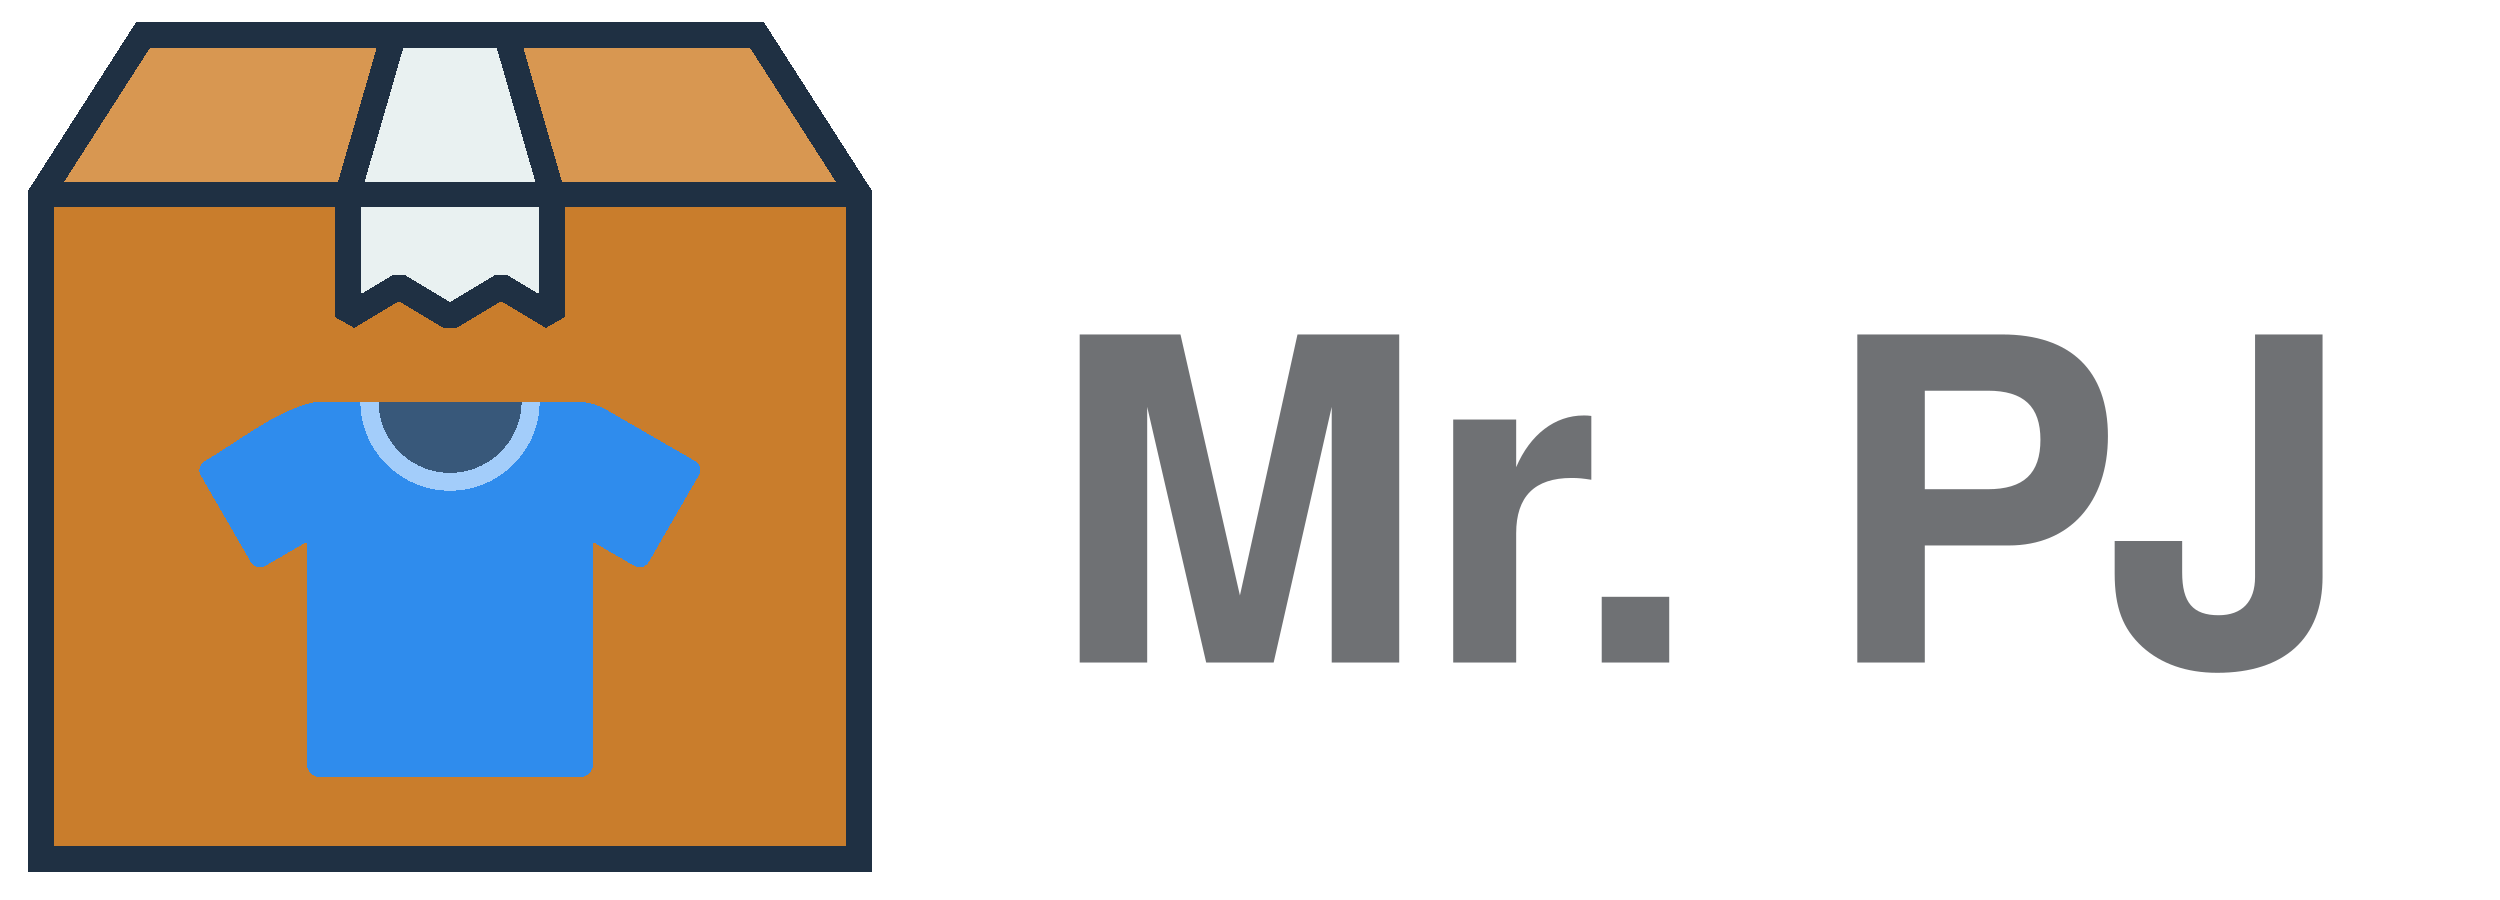
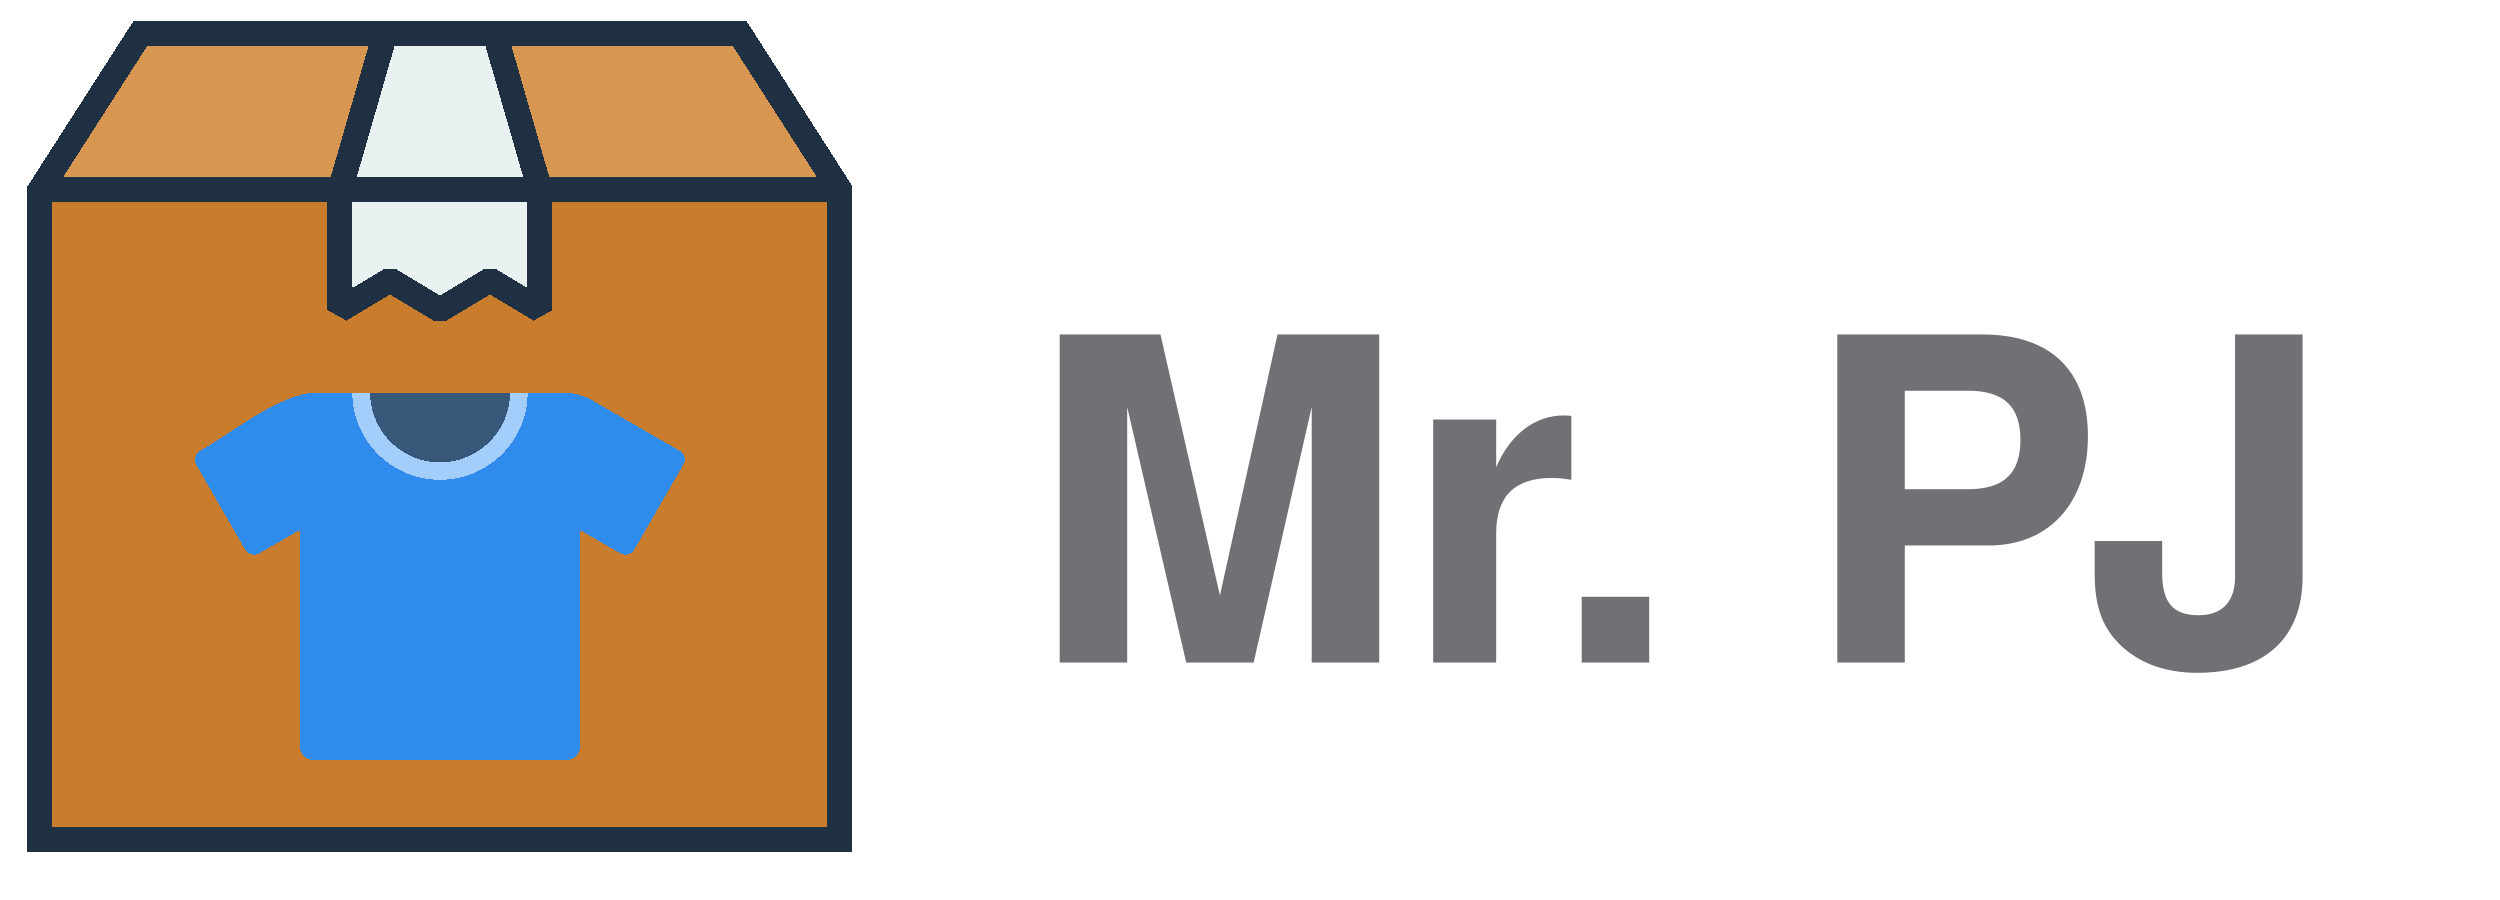
<svg xmlns="http://www.w3.org/2000/svg" width="500" height="180" viewBox="0 0 500 180">
  <style>
        text {
            font-family: -apple-system, BlinkMacSystemFont, "Segoe UI", Helvetica, Arial, sans-serif;
            font-weight: 700;
            font-size: 90px;
            fill: #6F7174;
        }
    </style>
-   <g transform="translate(0 0) scale(2.045455)">
+   <g transform="translate(0 0) scale(2)">
    <svg width="88" height="88" viewbox="0 0 88 88">
      <g transform="translate(4 19)" shape-rendering="crispEdges">
        <path d="m 0,0 l 10,-15.6 h 60 l 10,15.6 z" fill="#d89751" />
        <path d="m 0,0 h 80 v 65 h -80 z" fill="#c97d2c" />
        <g stroke-width="2.5" stroke="#1f3043">
          <path d="m 0,0 l 10,-15.6 h 60 l 10,15.6 v 65 h -80 z" fill-opacity="0" />
          <path d="m 30,0 v 12 l 5,-3 5,3 5,-3 5,3 v -12 l -4.5,-15.6 -11,0 z" fill="#e9f1f1" stroke-linejoin="bevel" />
          <line x1="0" x2="80" y1="0" y2="0" />
        </g>
        <g transform="translate(12 4.5) scale(1.75)">
          <path d="M29.696 12.33L24.706 9.45C24.206 9.16 23.636 9.01 23.056 9.01H8.936C8.619 9.01 8.304 9.055 8.002 9.143C6 9.729 4.09 11.295 2.296 12.33C2.016 12.49 1.916 12.86 2.076 13.14L4.866 17.97C5.026 18.25 5.396 18.35 5.676 18.19L8 16.848V29.246C8 29.666 8.34 29.996 8.75 29.996H23.246C23.666 29.996 23.996 29.656 23.996 29.246V16.855L26.296 18.19C26.586 18.35 26.946 18.26 27.106 17.97L29.896 13.14C30.086 12.86 29.986 12.5 29.696 12.33Z" fill="#2f8ced" />
          <path d="M11.484 9.01C11.484 9.052 11.484 9.084 11.484 9.126C11.484 11.558 13.512 13.535 16.006 13.535C18.501 13.535 20.529 11.558 20.529 9.126C20.529 9.084 20.529 9.052 20.529 9.01H11.484Z" fill="#38587a" />
          <path d="M24 16H8V19H24V16Z" fill="#2f8ced" />
          <path d="M12.008 9.01C12.008 11.208 13.802 12.99 16 12.99C18.198 12.99 20 11.208 20 9.01H21.008C21.008 11.76 18.75 13.99 16 13.99C13.25 13.99 10.992 11.76 10.992 9.01H12.008Z" fill="#a3cdfa" />
        </g>
      </g>
    </svg>
  </g>
-   <text x="210" y="110">
+   <text x="206" y="110">
    <tspan dy="0.5ex">Mr. PJ</tspan>
  </text>
</svg>
